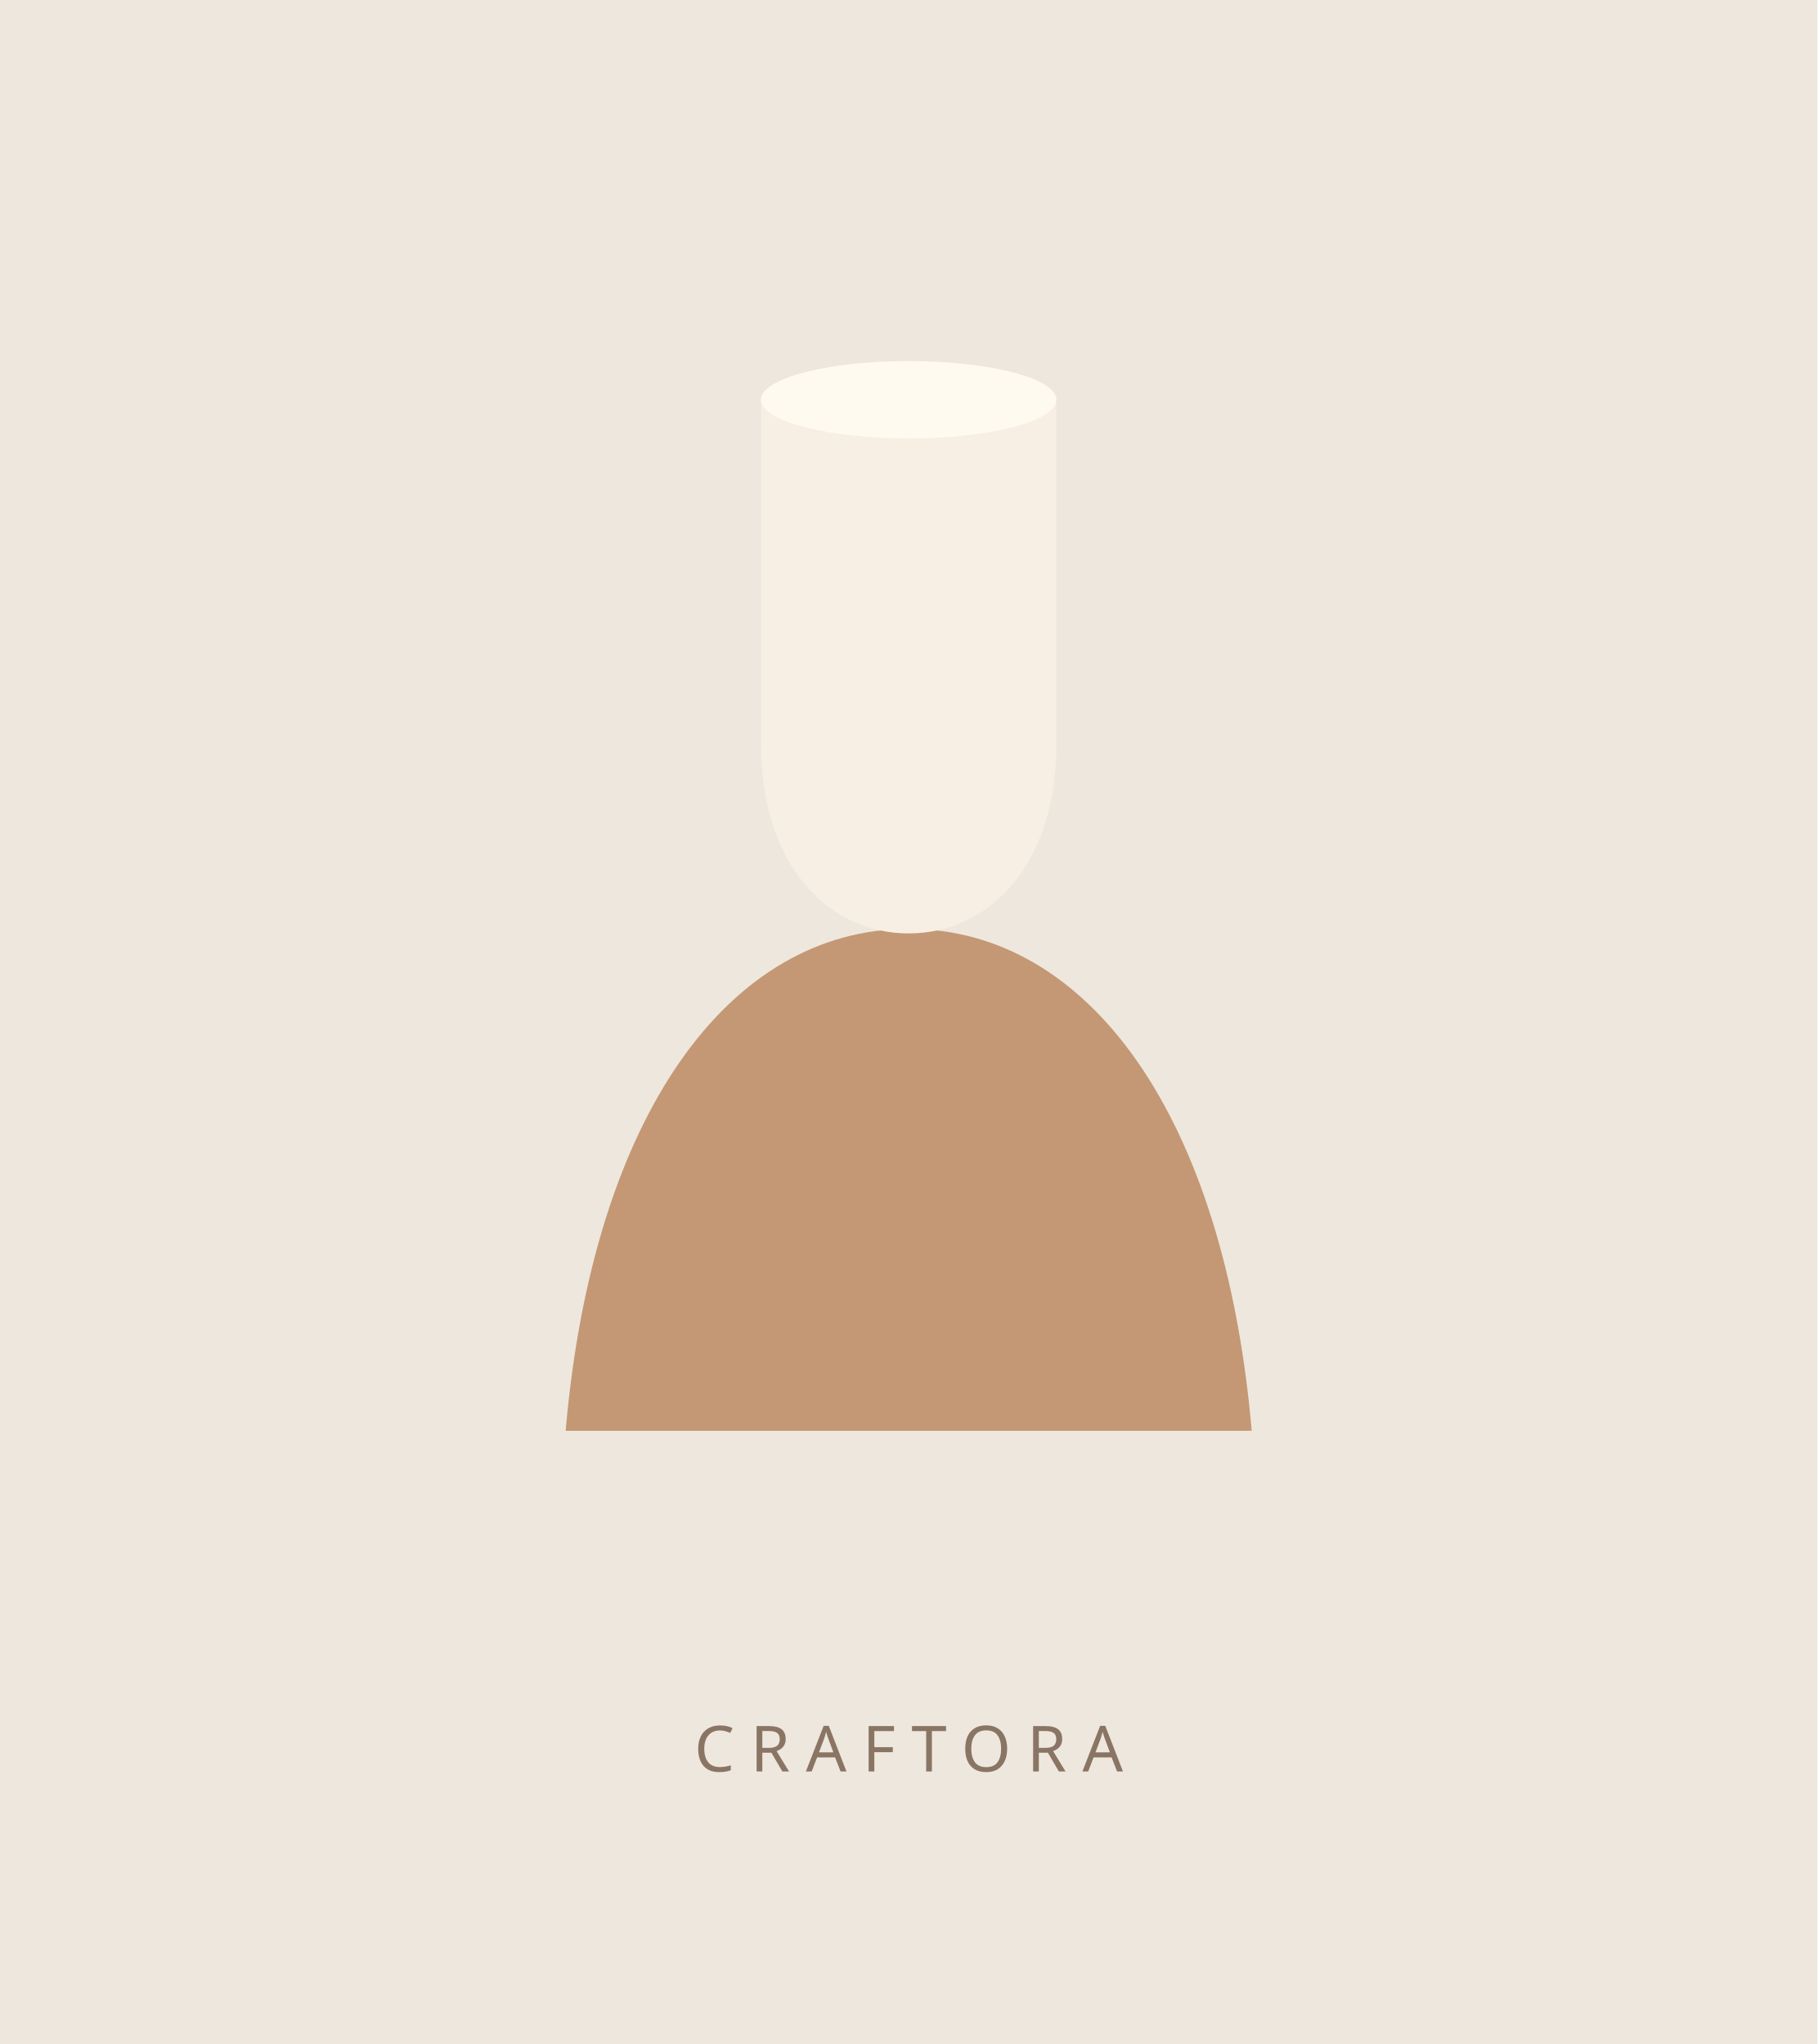
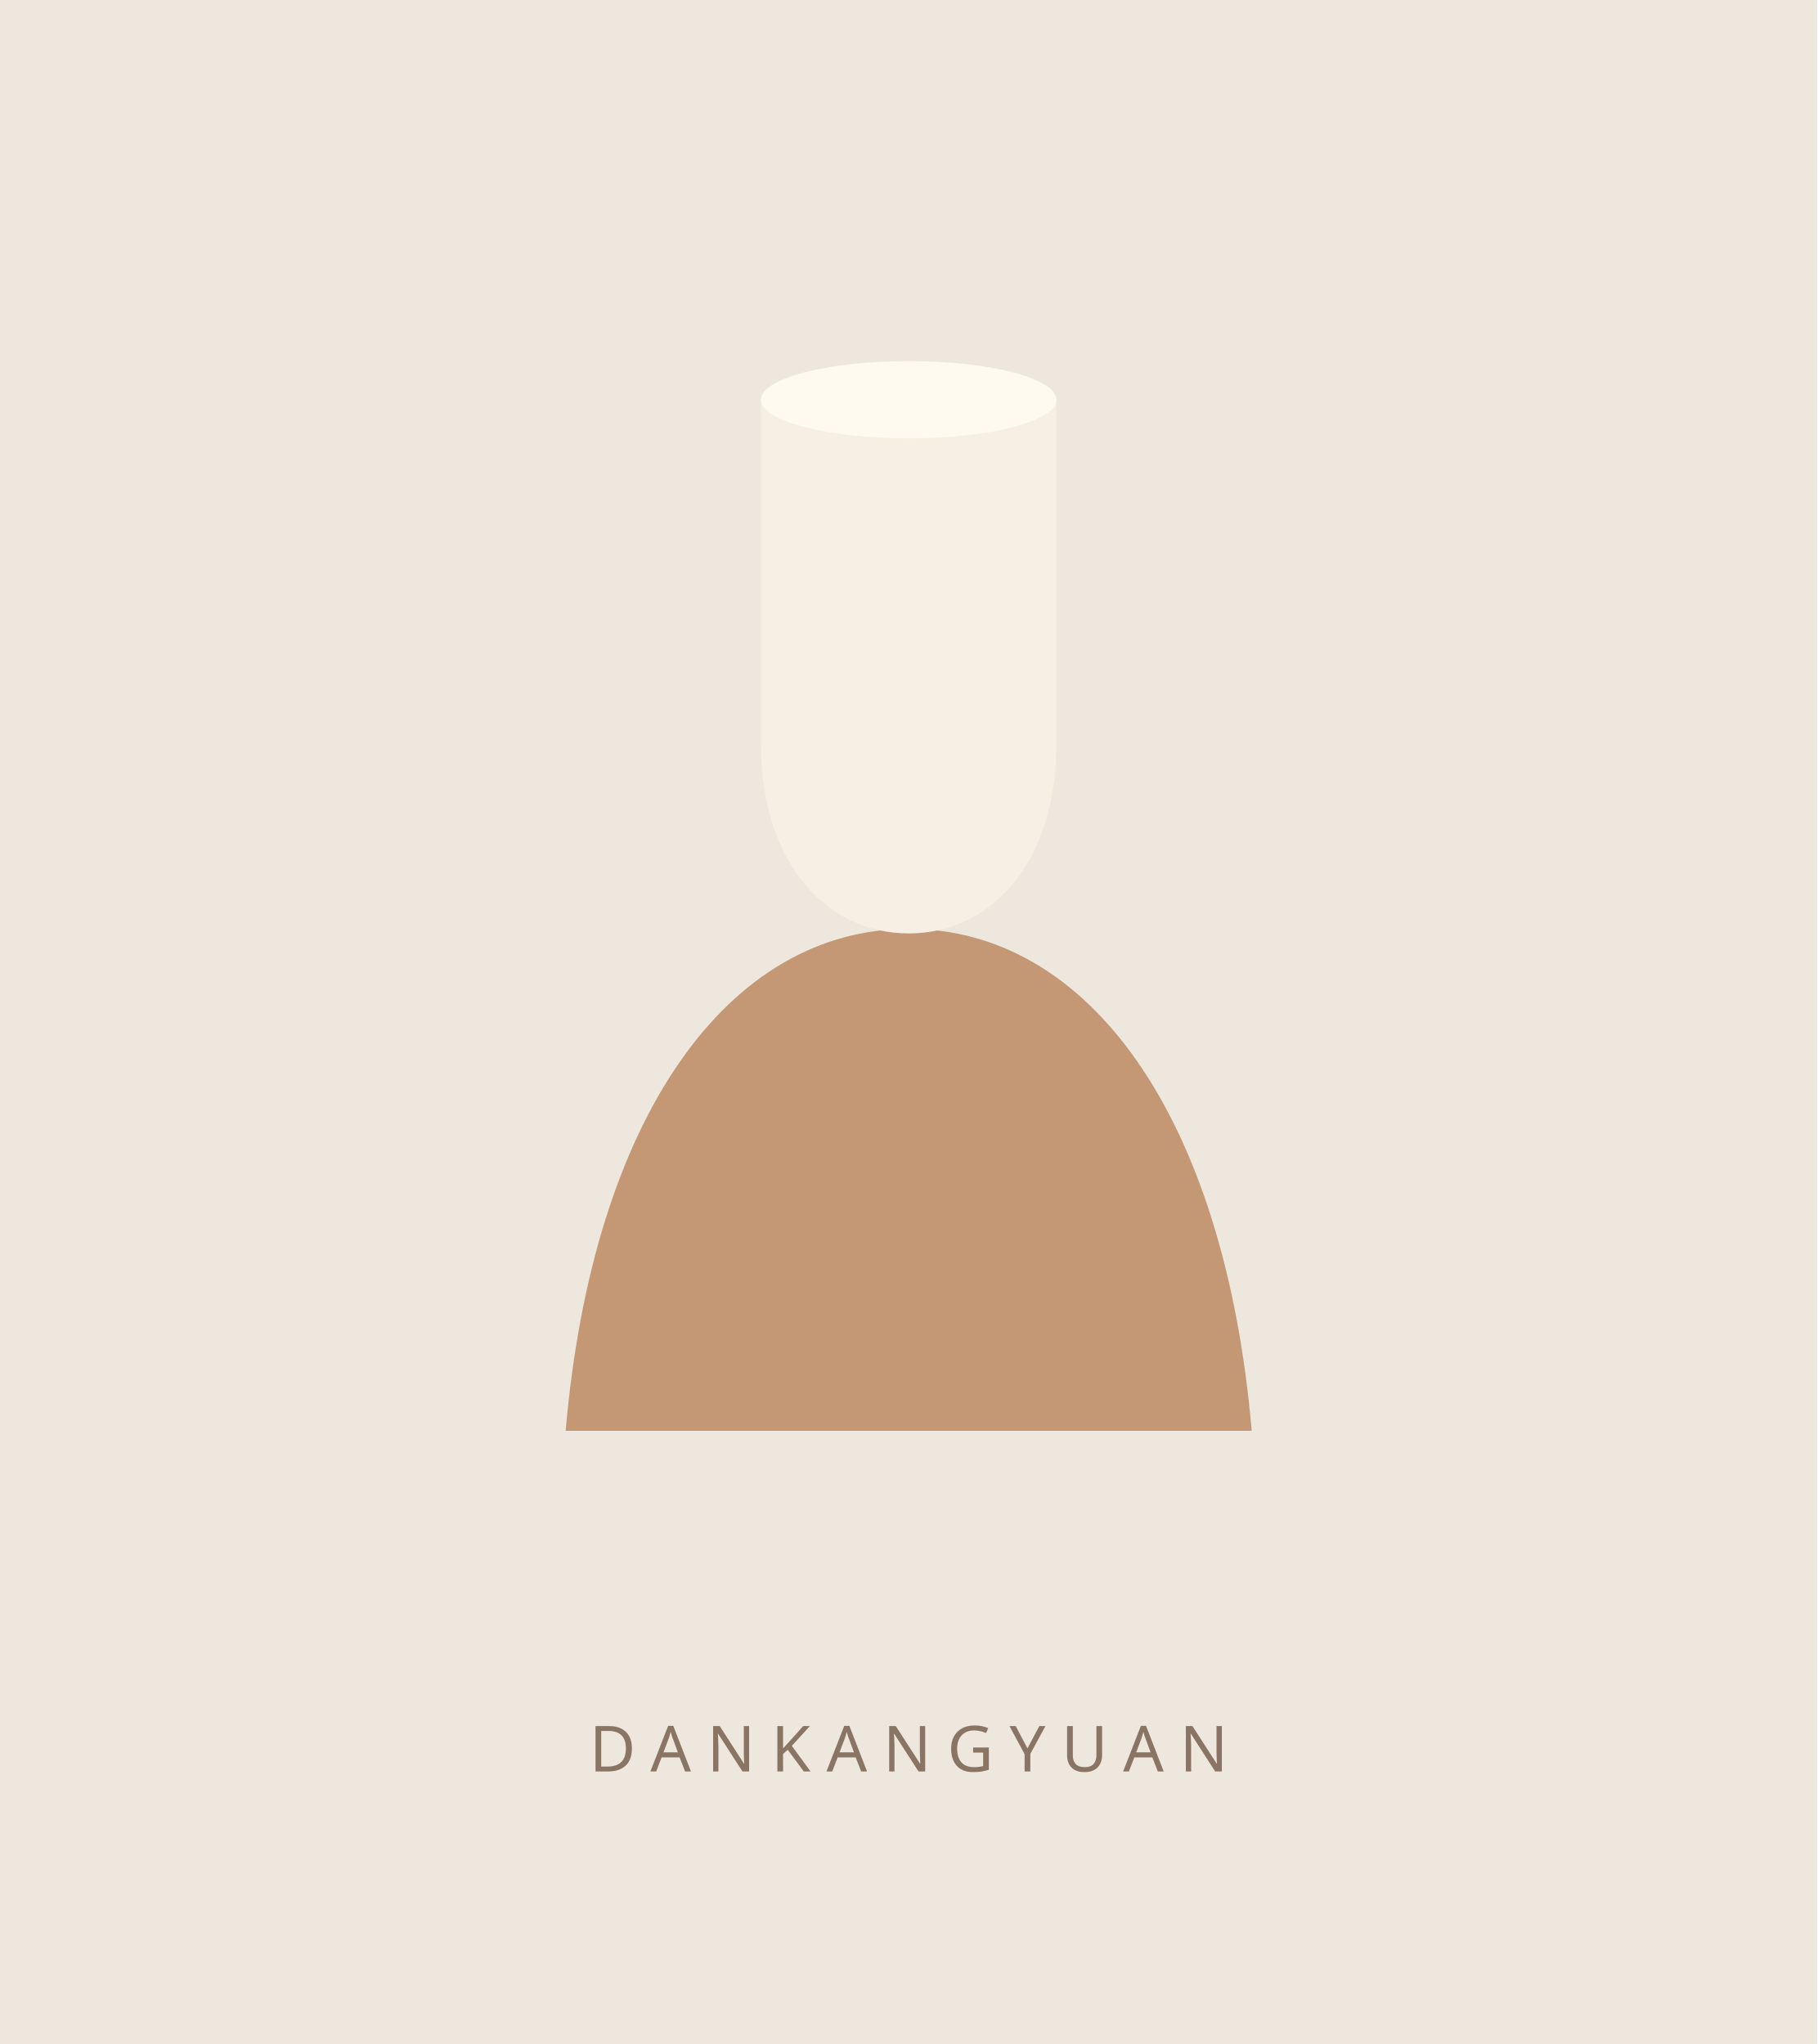
<svg xmlns="http://www.w3.org/2000/svg" viewBox="0 0 800 900">
  <rect width="800" height="900" fill="#eee7dd" />
  <path d="M249 630c12-139 72-221 151-221s139 82 151 221z" fill="#c49875" />
  <path d="M335 175h130v153c0 52-29 83-65 83s-65-31-65-83z" fill="#f7efe3" />
  <ellipse cx="400" cy="176" rx="65" ry="17" fill="#fffaf0" />
-   <text x="400" y="780" text-anchor="middle" fill="#8a7565" font-family="sans-serif" font-size="28" letter-spacing="7">CRAFTORA</text>
+   <text x="400" y="780" text-anchor="middle" fill="#8a7565" font-family="sans-serif" font-size="28" letter-spacing="7">DANKANGYUAN</text>
</svg>
